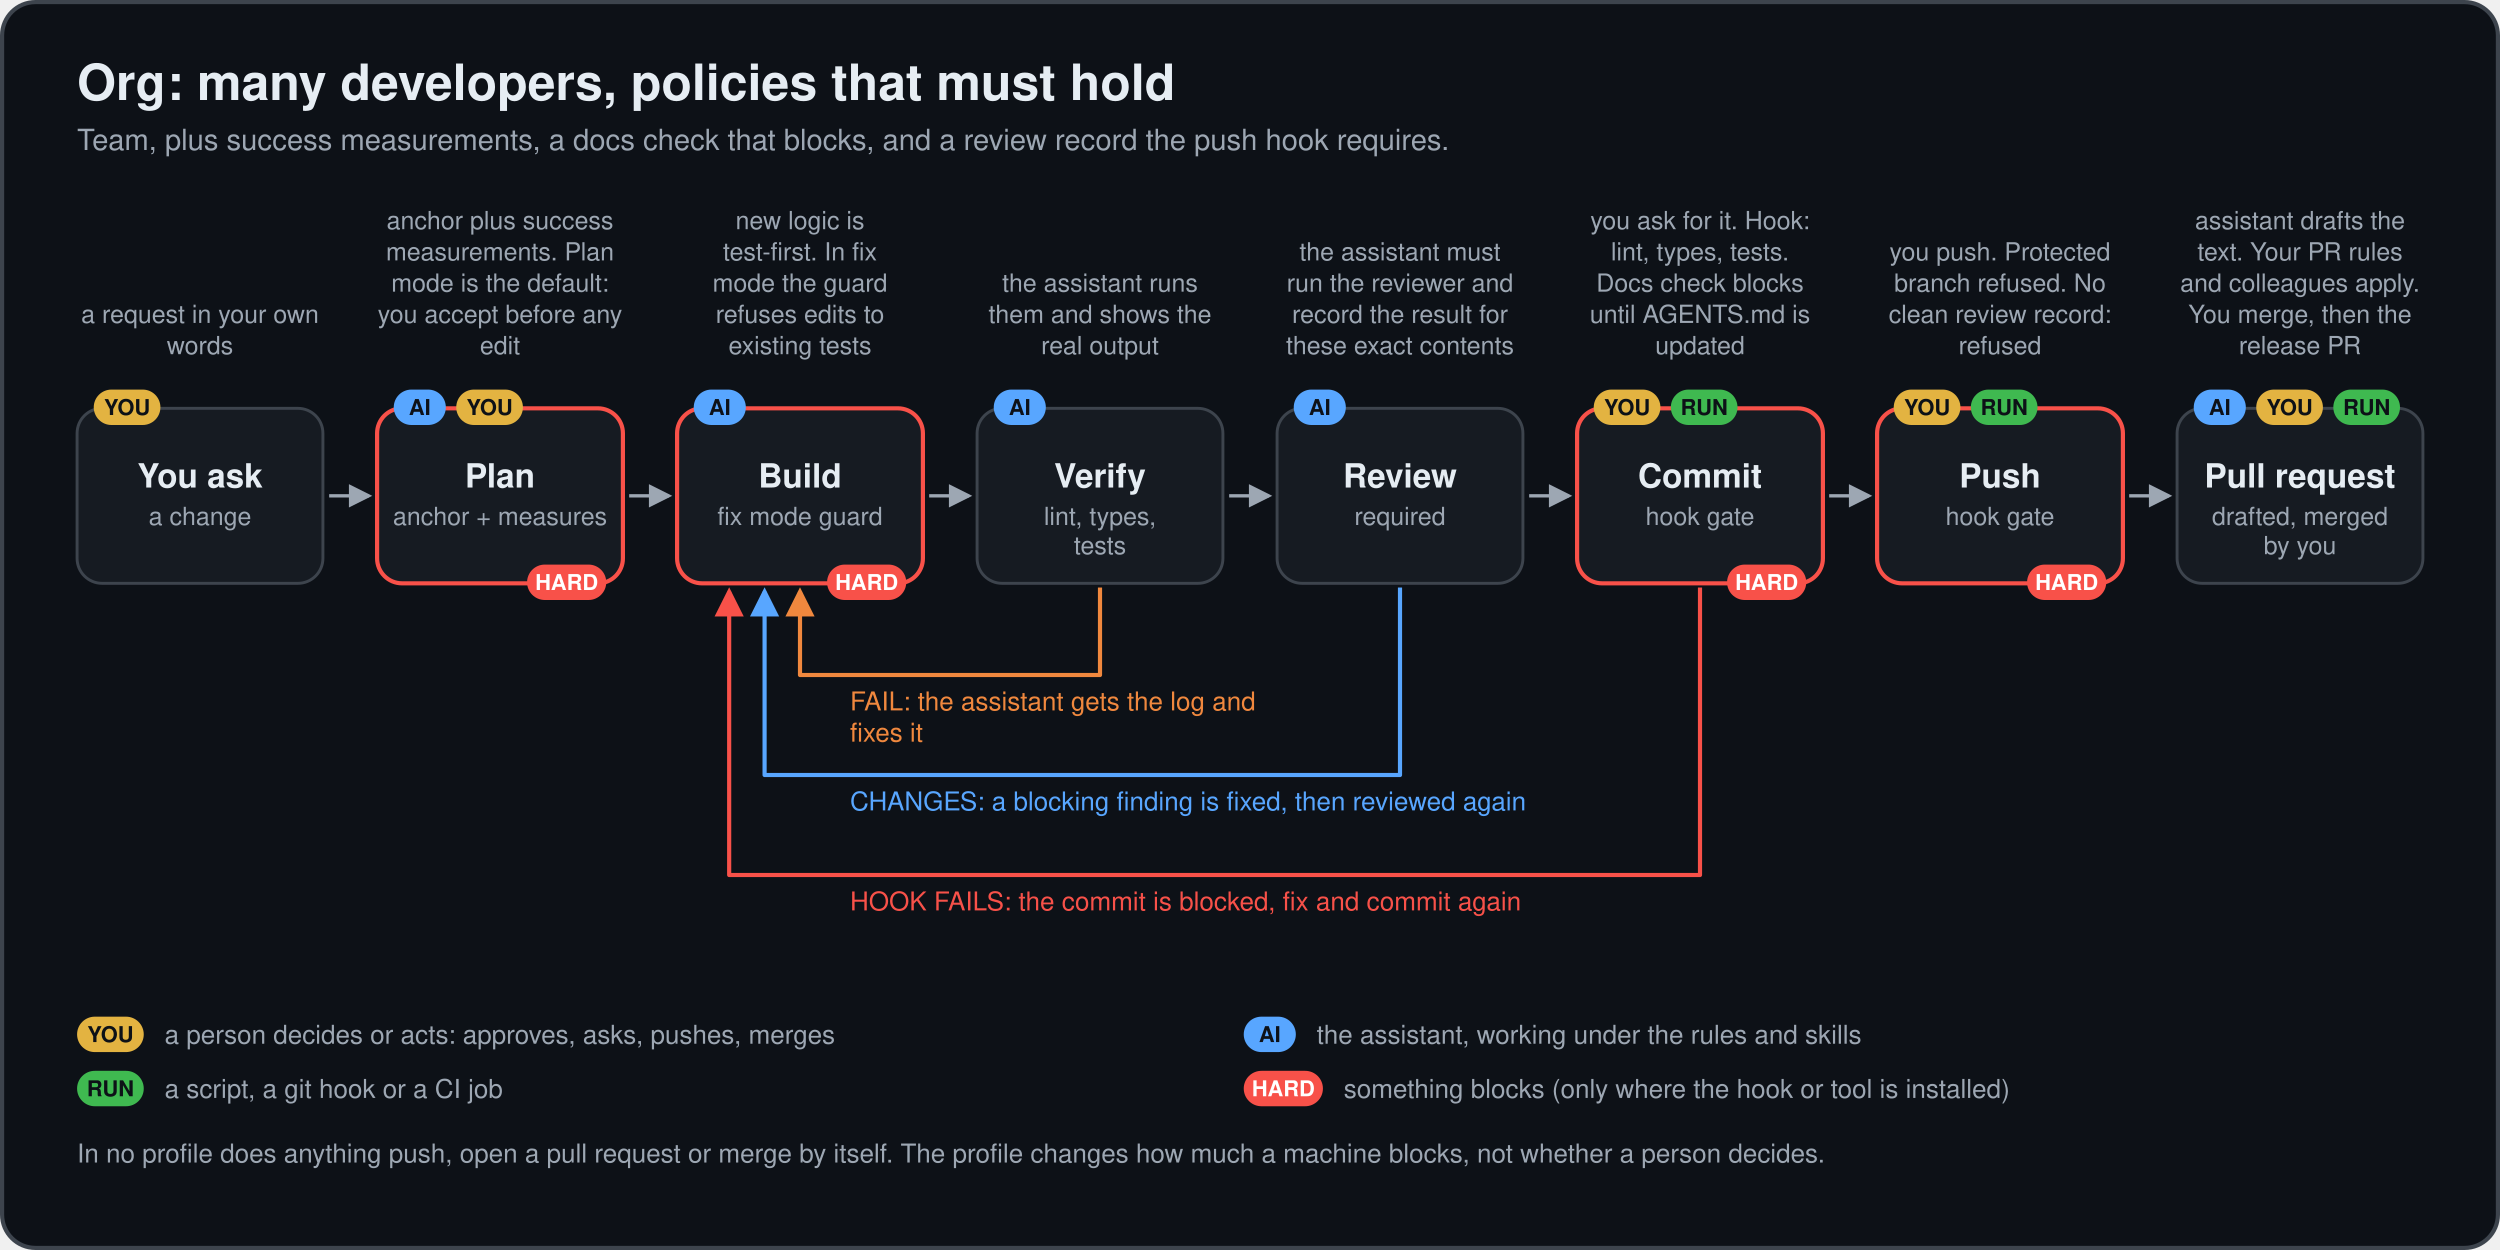
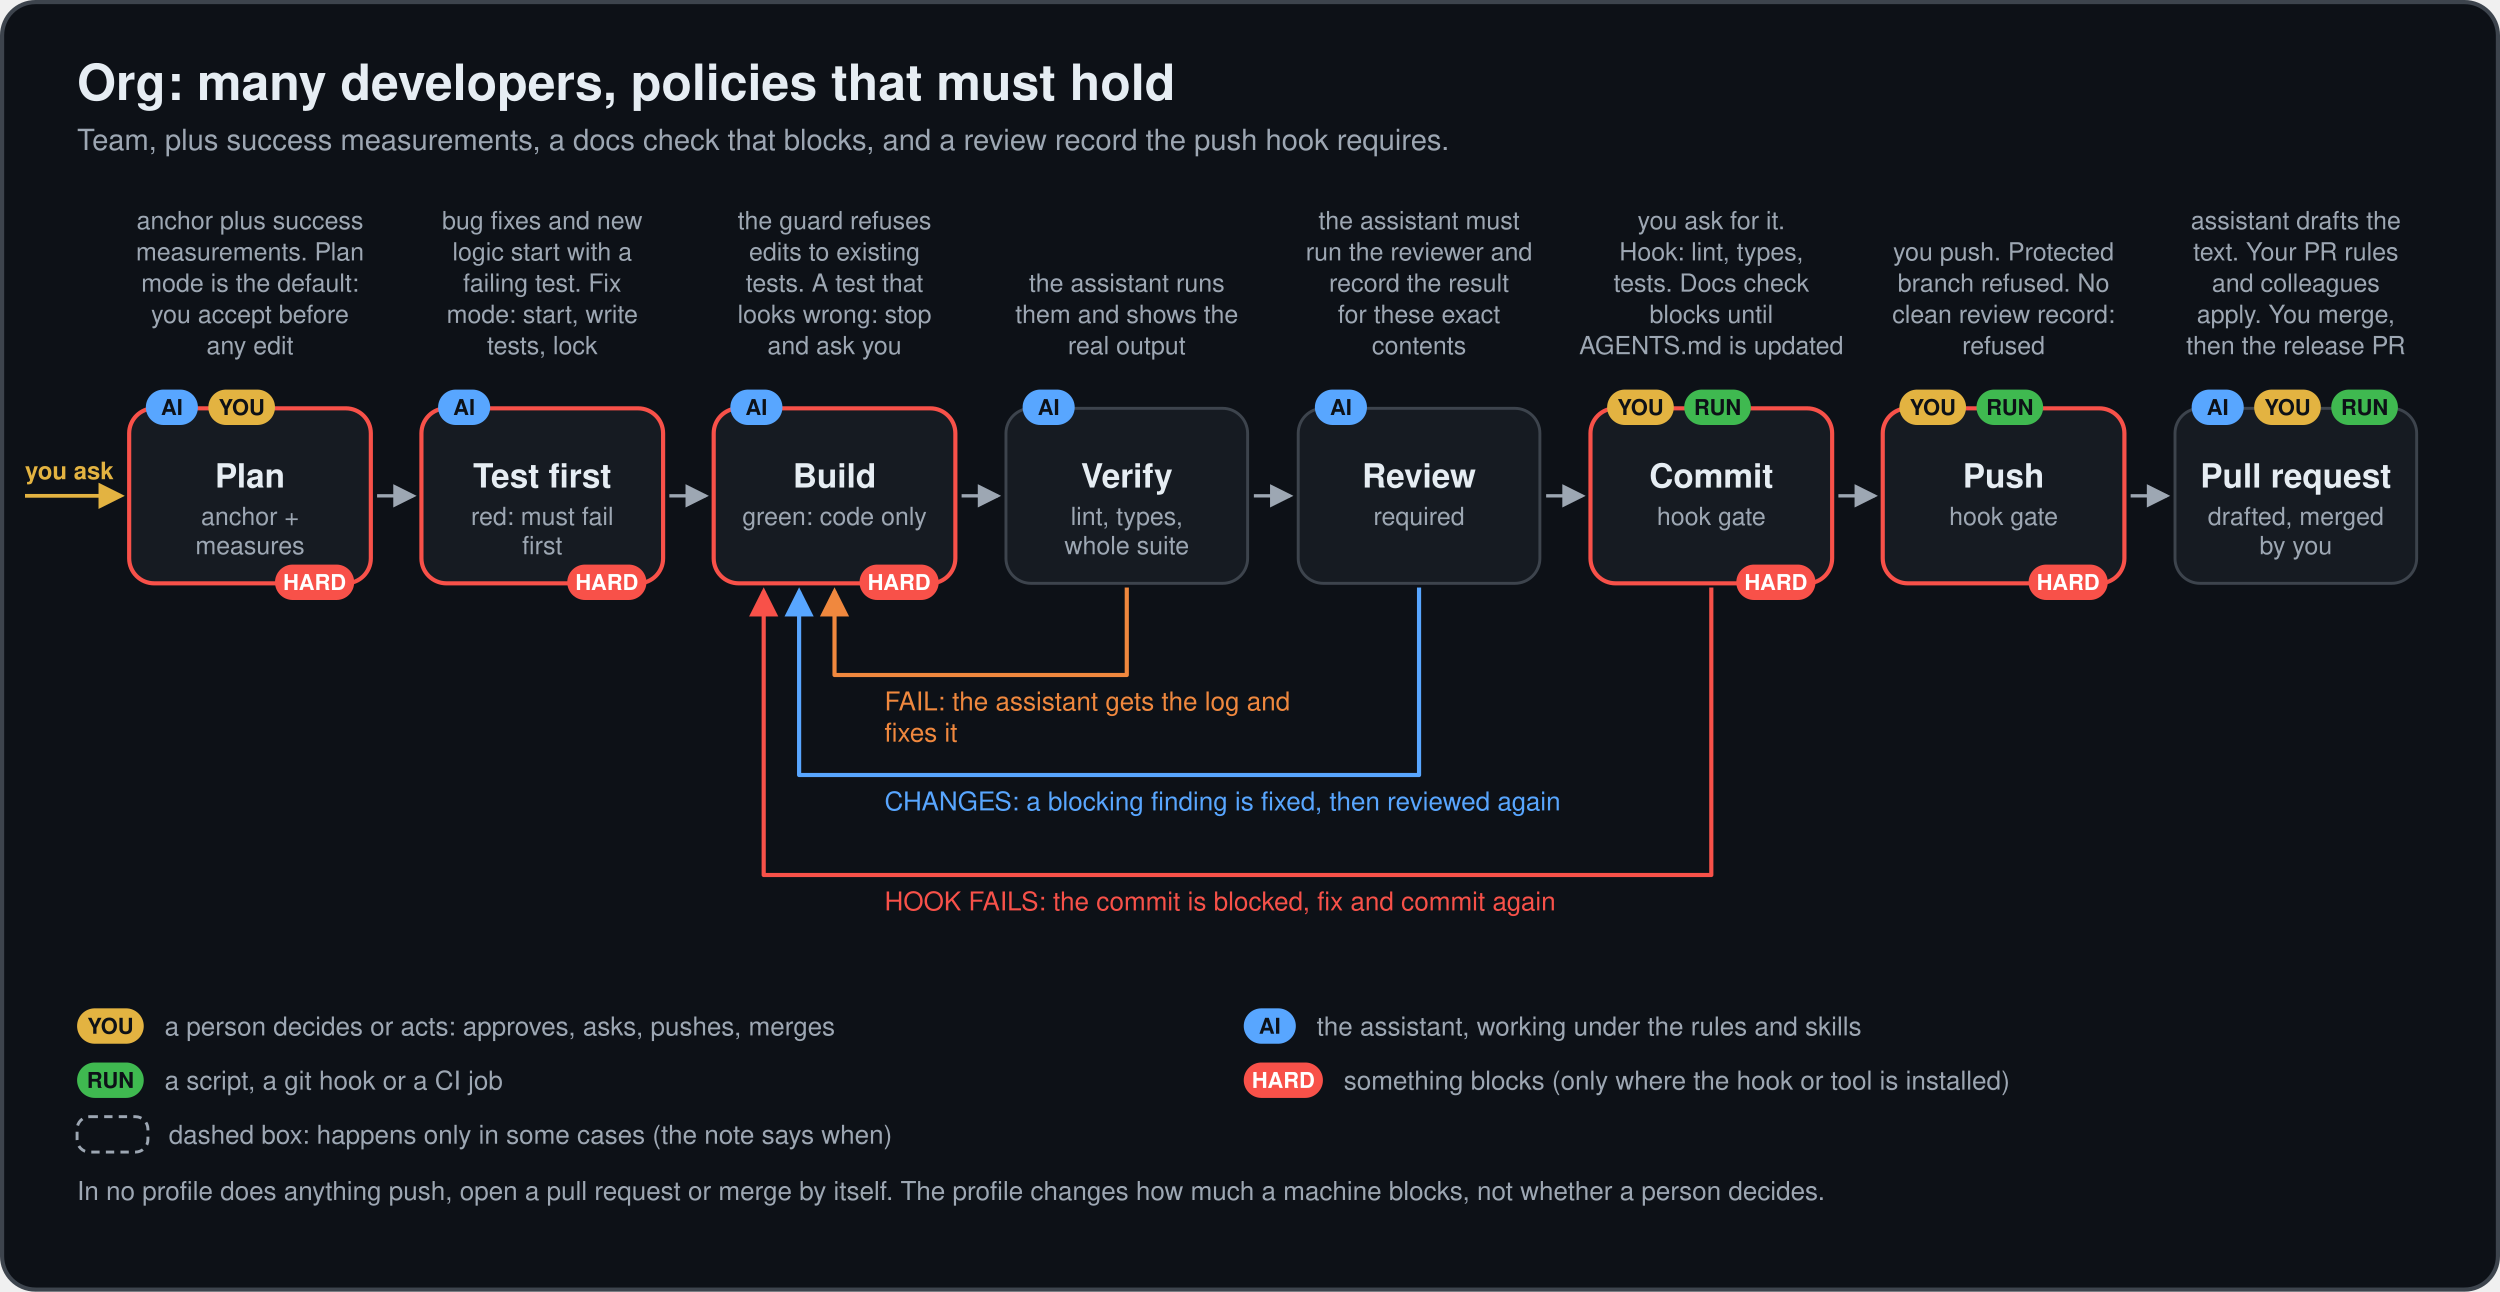
- <svg xmlns="http://www.w3.org/2000/svg" viewBox="0 0 1200 600" width="1200" height="600" role="img" aria-label="Org workflow: success measurements, plan mode, required review record, strict docs check, push gate, with who acts and where something blocks" font-family="'Segoe UI', -apple-system, BlinkMacSystemFont, Helvetica, Arial, sans-serif">
+ <svg xmlns="http://www.w3.org/2000/svg" viewBox="0 0 1200 620" width="1200" height="620" role="img" aria-label="Org workflow: success measurements, plan mode, test first, build with the guard, required review record, strict docs check and push gate, with who acts and where something blocks" font-family="'Segoe UI', -apple-system, BlinkMacSystemFont, Helvetica, Arial, sans-serif">
  <defs>
    <marker id="arrow" viewBox="0 0 10 10" refX="8.5" refY="5" markerWidth="7" markerHeight="7" orient="auto-start-reverse">
      <path d="M 0 0 L 10 5 L 0 10 z" fill="#9da7b3" />
+     </marker>
+     <marker id="arrow-entry" viewBox="0 0 10 10" refX="8.5" refY="5" markerWidth="7" markerHeight="7" orient="auto-start-reverse">
+       <path d="M 0 0 L 10 5 L 0 10 z" fill="#e3b341" />
    </marker>
    <marker id="arrow-fail" viewBox="0 0 10 10" refX="8.5" refY="5" markerWidth="7" markerHeight="7" orient="auto-start-reverse">
      <path d="M 0 0 L 10 5 L 0 10 z" fill="#f0883e" />
    </marker>
    <marker id="arrow-changes" viewBox="0 0 10 10" refX="8.5" refY="5" markerWidth="7" markerHeight="7" orient="auto-start-reverse">
      <path d="M 0 0 L 10 5 L 0 10 z" fill="#58a6ff" />
    </marker>
    <marker id="arrow-hook" viewBox="0 0 10 10" refX="8.5" refY="5" markerWidth="7" markerHeight="7" orient="auto-start-reverse">
      <path d="M 0 0 L 10 5 L 0 10 z" fill="#f85149" />
    </marker>
  </defs>
-   <rect x="1" y="1" width="1198" height="598" rx="16" fill="#0d1117" stroke="#3d444d" stroke-width="2" />
+   <rect x="1" y="1" width="1198" height="618" rx="16" fill="#0d1117" stroke="#3d444d" stroke-width="2" />
  <text x="37" y="48" font-size="24" font-weight="700" fill="#e6edf3">Org: many developers, policies that must hold</text>
  <text x="37" y="72" font-size="14" fill="#9da7b3">Team, plus success measurements, a docs check that blocks, and a review record the push hook requires.</text>
-   <text x="96" y="155" text-anchor="middle" font-size="12" fill="#9da7b3">a request in your own</text>
-   <text x="96" y="170" text-anchor="middle" font-size="12" fill="#9da7b3">words</text>
-   <rect x="37" y="196" width="118" height="84" rx="12" fill="#161b22" stroke="#3d444d" stroke-width="1.4" />
-   <text x="96" y="234" text-anchor="middle" font-size="16" font-weight="700" fill="#e6edf3">You ask</text>
-   <text x="96" y="252" text-anchor="middle" font-size="12" fill="#9da7b3">a change</text>
-   <rect x="45" y="187" width="32" height="17" rx="8.5" fill="#e3b341" />
-   <text x="61" y="199.2" text-anchor="middle" font-size="10.5" font-weight="700" fill="#0d1117">YOU</text>
-   <line x1="158" y1="238" x2="177" y2="238" stroke="#9da7b3" stroke-width="1.6" marker-end="url(#arrow)" />
-   <text x="240" y="110" text-anchor="middle" font-size="12" fill="#9da7b3">anchor plus success</text>
-   <text x="240" y="125" text-anchor="middle" font-size="12" fill="#9da7b3">measurements. Plan</text>
-   <text x="240" y="140" text-anchor="middle" font-size="12" fill="#9da7b3">mode is the default:</text>
-   <text x="240" y="155" text-anchor="middle" font-size="12" fill="#9da7b3">you accept before any</text>
-   <text x="240" y="170" text-anchor="middle" font-size="12" fill="#9da7b3">edit</text>
-   <rect x="181" y="196" width="118" height="84" rx="12" fill="#161b22" stroke="#f85149" stroke-width="2" />
-   <text x="240" y="234" text-anchor="middle" font-size="16" font-weight="700" fill="#e6edf3">Plan</text>
-   <text x="240" y="252" text-anchor="middle" font-size="12" fill="#9da7b3">anchor + measures</text>
-   <rect x="189" y="187" width="25" height="17" rx="8.5" fill="#58a6ff" />
-   <text x="201.5" y="199.2" text-anchor="middle" font-size="10.5" font-weight="700" fill="#0d1117">AI</text>
-   <rect x="219" y="187" width="32" height="17" rx="8.5" fill="#e3b341" />
-   <text x="235" y="199.2" text-anchor="middle" font-size="10.5" font-weight="700" fill="#0d1117">YOU</text>
-   <rect x="253" y="271" width="38" height="17" rx="8.5" fill="#f85149" />
-   <text x="272" y="283.2" text-anchor="middle" font-size="10.5" font-weight="700" fill="#ffffff">HARD</text>
-   <line x1="302" y1="238" x2="321" y2="238" stroke="#9da7b3" stroke-width="1.6" marker-end="url(#arrow)" />
-   <text x="384" y="110" text-anchor="middle" font-size="12" fill="#9da7b3">new logic is</text>
-   <text x="384" y="125" text-anchor="middle" font-size="12" fill="#9da7b3">test-first. In fix</text>
-   <text x="384" y="140" text-anchor="middle" font-size="12" fill="#9da7b3">mode the guard</text>
-   <text x="384" y="155" text-anchor="middle" font-size="12" fill="#9da7b3">refuses edits to</text>
-   <text x="384" y="170" text-anchor="middle" font-size="12" fill="#9da7b3">existing tests</text>
-   <rect x="325" y="196" width="118" height="84" rx="12" fill="#161b22" stroke="#f85149" stroke-width="2" />
-   <text x="384" y="234" text-anchor="middle" font-size="16" font-weight="700" fill="#e6edf3">Build</text>
-   <text x="384" y="252" text-anchor="middle" font-size="12" fill="#9da7b3">fix mode guard</text>
-   <rect x="333" y="187" width="25" height="17" rx="8.5" fill="#58a6ff" />
-   <text x="345.5" y="199.2" text-anchor="middle" font-size="10.5" font-weight="700" fill="#0d1117">AI</text>
-   <rect x="397" y="271" width="38" height="17" rx="8.5" fill="#f85149" />
-   <text x="416" y="283.2" text-anchor="middle" font-size="10.5" font-weight="700" fill="#ffffff">HARD</text>
-   <line x1="446" y1="238" x2="465" y2="238" stroke="#9da7b3" stroke-width="1.6" marker-end="url(#arrow)" />
-   <text x="528" y="140" text-anchor="middle" font-size="12" fill="#9da7b3">the assistant runs</text>
-   <text x="528" y="155" text-anchor="middle" font-size="12" fill="#9da7b3">them and shows the</text>
-   <text x="528" y="170" text-anchor="middle" font-size="12" fill="#9da7b3">real output</text>
-   <rect x="469" y="196" width="118" height="84" rx="12" fill="#161b22" stroke="#3d444d" stroke-width="1.4" />
-   <text x="528" y="234" text-anchor="middle" font-size="16" font-weight="700" fill="#e6edf3">Verify</text>
-   <text x="528" y="252" text-anchor="middle" font-size="12" fill="#9da7b3">lint, types,</text>
-   <text x="528" y="266" text-anchor="middle" font-size="12" fill="#9da7b3">tests</text>
-   <rect x="477" y="187" width="25" height="17" rx="8.5" fill="#58a6ff" />
-   <text x="489.5" y="199.2" text-anchor="middle" font-size="10.5" font-weight="700" fill="#0d1117">AI</text>
-   <line x1="590" y1="238" x2="609" y2="238" stroke="#9da7b3" stroke-width="1.6" marker-end="url(#arrow)" />
-   <text x="672" y="125" text-anchor="middle" font-size="12" fill="#9da7b3">the assistant must</text>
-   <text x="672" y="140" text-anchor="middle" font-size="12" fill="#9da7b3">run the reviewer and</text>
-   <text x="672" y="155" text-anchor="middle" font-size="12" fill="#9da7b3">record the result for</text>
-   <text x="672" y="170" text-anchor="middle" font-size="12" fill="#9da7b3">these exact contents</text>
-   <rect x="613" y="196" width="118" height="84" rx="12" fill="#161b22" stroke="#3d444d" stroke-width="1.4" />
-   <text x="672" y="234" text-anchor="middle" font-size="16" font-weight="700" fill="#e6edf3">Review</text>
-   <text x="672" y="252" text-anchor="middle" font-size="12" fill="#9da7b3">required</text>
-   <rect x="621" y="187" width="25" height="17" rx="8.5" fill="#58a6ff" />
-   <text x="633.5" y="199.2" text-anchor="middle" font-size="10.5" font-weight="700" fill="#0d1117">AI</text>
-   <line x1="734" y1="238" x2="753" y2="238" stroke="#9da7b3" stroke-width="1.6" marker-end="url(#arrow)" />
-   <text x="816" y="110" text-anchor="middle" font-size="12" fill="#9da7b3">you ask for it. Hook:</text>
-   <text x="816" y="125" text-anchor="middle" font-size="12" fill="#9da7b3">lint, types, tests.</text>
-   <text x="816" y="140" text-anchor="middle" font-size="12" fill="#9da7b3">Docs check blocks</text>
-   <text x="816" y="155" text-anchor="middle" font-size="12" fill="#9da7b3">until AGENTS.md is</text>
-   <text x="816" y="170" text-anchor="middle" font-size="12" fill="#9da7b3">updated</text>
-   <rect x="757" y="196" width="118" height="84" rx="12" fill="#161b22" stroke="#f85149" stroke-width="2" />
-   <text x="816" y="234" text-anchor="middle" font-size="16" font-weight="700" fill="#e6edf3">Commit</text>
-   <text x="816" y="252" text-anchor="middle" font-size="12" fill="#9da7b3">hook gate</text>
-   <rect x="765" y="187" width="32" height="17" rx="8.5" fill="#e3b341" />
-   <text x="781" y="199.2" text-anchor="middle" font-size="10.5" font-weight="700" fill="#0d1117">YOU</text>
-   <rect x="802" y="187" width="32" height="17" rx="8.5" fill="#3fb950" />
-   <text x="818" y="199.2" text-anchor="middle" font-size="10.5" font-weight="700" fill="#0d1117">RUN</text>
-   <rect x="829" y="271" width="38" height="17" rx="8.5" fill="#f85149" />
-   <text x="848" y="283.2" text-anchor="middle" font-size="10.5" font-weight="700" fill="#ffffff">HARD</text>
-   <line x1="878" y1="238" x2="897" y2="238" stroke="#9da7b3" stroke-width="1.6" marker-end="url(#arrow)" />
-   <text x="960" y="125" text-anchor="middle" font-size="12" fill="#9da7b3">you push. Protected</text>
-   <text x="960" y="140" text-anchor="middle" font-size="12" fill="#9da7b3">branch refused. No</text>
-   <text x="960" y="155" text-anchor="middle" font-size="12" fill="#9da7b3">clean review record:</text>
-   <text x="960" y="170" text-anchor="middle" font-size="12" fill="#9da7b3">refused</text>
-   <rect x="901" y="196" width="118" height="84" rx="12" fill="#161b22" stroke="#f85149" stroke-width="2" />
-   <text x="960" y="234" text-anchor="middle" font-size="16" font-weight="700" fill="#e6edf3">Push</text>
-   <text x="960" y="252" text-anchor="middle" font-size="12" fill="#9da7b3">hook gate</text>
-   <rect x="909" y="187" width="32" height="17" rx="8.5" fill="#e3b341" />
-   <text x="925" y="199.2" text-anchor="middle" font-size="10.5" font-weight="700" fill="#0d1117">YOU</text>
-   <rect x="946" y="187" width="32" height="17" rx="8.5" fill="#3fb950" />
-   <text x="962" y="199.2" text-anchor="middle" font-size="10.5" font-weight="700" fill="#0d1117">RUN</text>
-   <rect x="973" y="271" width="38" height="17" rx="8.5" fill="#f85149" />
-   <text x="992" y="283.2" text-anchor="middle" font-size="10.5" font-weight="700" fill="#ffffff">HARD</text>
-   <line x1="1022" y1="238" x2="1041" y2="238" stroke="#9da7b3" stroke-width="1.6" marker-end="url(#arrow)" />
-   <text x="1104" y="110" text-anchor="middle" font-size="12" fill="#9da7b3">assistant drafts the</text>
-   <text x="1104" y="125" text-anchor="middle" font-size="12" fill="#9da7b3">text. Your PR rules</text>
-   <text x="1104" y="140" text-anchor="middle" font-size="12" fill="#9da7b3">and colleagues apply.</text>
-   <text x="1104" y="155" text-anchor="middle" font-size="12" fill="#9da7b3">You merge, then the</text>
-   <text x="1104" y="170" text-anchor="middle" font-size="12" fill="#9da7b3">release PR</text>
-   <rect x="1045" y="196" width="118" height="84" rx="12" fill="#161b22" stroke="#3d444d" stroke-width="1.4" />
-   <text x="1104" y="234" text-anchor="middle" font-size="16" font-weight="700" fill="#e6edf3">Pull request</text>
-   <text x="1104" y="252" text-anchor="middle" font-size="12" fill="#9da7b3">drafted, merged</text>
-   <text x="1104" y="266" text-anchor="middle" font-size="12" fill="#9da7b3">by you</text>
-   <rect x="1053" y="187" width="25" height="17" rx="8.5" fill="#58a6ff" />
-   <text x="1065.5" y="199.2" text-anchor="middle" font-size="10.5" font-weight="700" fill="#0d1117">AI</text>
-   <rect x="1083" y="187" width="32" height="17" rx="8.5" fill="#e3b341" />
-   <text x="1099" y="199.2" text-anchor="middle" font-size="10.5" font-weight="700" fill="#0d1117">YOU</text>
-   <rect x="1120" y="187" width="32" height="17" rx="8.5" fill="#3fb950" />
-   <text x="1136" y="199.2" text-anchor="middle" font-size="10.5" font-weight="700" fill="#0d1117">RUN</text>
-   <path d="M 528 282 V 324 H 384 V 284" fill="none" stroke="#f0883e" stroke-width="2" stroke-linejoin="round" marker-end="url(#arrow-fail)" />
-   <text x="408" y="341" font-size="12.5" fill="#f0883e">FAIL: the assistant gets the log and</text>
-   <text x="408" y="356" font-size="12.5" fill="#f0883e">fixes it</text>
-   <path d="M 672 282 V 372 H 367 V 284" fill="none" stroke="#58a6ff" stroke-width="2" stroke-linejoin="round" marker-end="url(#arrow-changes)" />
-   <text x="408" y="389" font-size="12.5" fill="#58a6ff">CHANGES: a blocking finding is fixed, then reviewed again</text>
-   <path d="M 816 282 V 420 H 350 V 284" fill="none" stroke="#f85149" stroke-width="2" stroke-linejoin="round" marker-end="url(#arrow-hook)" />
-   <text x="408" y="437" font-size="12.5" fill="#f85149">HOOK FAILS: the commit is blocked, fix and commit again</text>
-   <rect x="37" y="488" width="32" height="17" rx="8.5" fill="#e3b341" />
-   <text x="53" y="500.2" text-anchor="middle" font-size="10.5" font-weight="700" fill="#0d1117">YOU</text>
-   <text x="79" y="501" font-size="12.5" fill="#9da7b3">a person decides or acts: approves, asks, pushes, merges</text>
-   <rect x="597" y="488" width="25" height="17" rx="8.5" fill="#58a6ff" />
-   <text x="609.5" y="500.2" text-anchor="middle" font-size="10.5" font-weight="700" fill="#0d1117">AI</text>
-   <text x="632" y="501" font-size="12.5" fill="#9da7b3">the assistant, working under the rules and skills</text>
-   <rect x="37" y="514" width="32" height="17" rx="8.5" fill="#3fb950" />
-   <text x="53" y="526.2" text-anchor="middle" font-size="10.5" font-weight="700" fill="#0d1117">RUN</text>
-   <text x="79" y="527" font-size="12.5" fill="#9da7b3">a script, a git hook or a CI job</text>
-   <rect x="597" y="514" width="38" height="17" rx="8.5" fill="#f85149" />
-   <text x="616" y="526.2" text-anchor="middle" font-size="10.5" font-weight="700" fill="#ffffff">HARD</text>
-   <text x="645" y="527" font-size="12.5" fill="#9da7b3">something blocks (only where the hook or tool is installed)</text>
-   <text x="37" y="558" font-size="12.5" fill="#9da7b3">In no profile does anything push, open a pull request or merge by itself. The profile changes how much a machine blocks, not whether a person decides.</text>
+   <line x1="12" y1="238" x2="58" y2="238" stroke="#e3b341" stroke-width="1.8" marker-end="url(#arrow-entry)" />
+   <text x="12" y="230" font-size="11.5" font-weight="700" fill="#e3b341">you ask</text>
+   <text x="120" y="110" text-anchor="middle" font-size="12" fill="#9da7b3">anchor plus success</text>
+   <text x="120" y="125" text-anchor="middle" font-size="12" fill="#9da7b3">measurements. Plan</text>
+   <text x="120" y="140" text-anchor="middle" font-size="12" fill="#9da7b3">mode is the default:</text>
+   <text x="120" y="155" text-anchor="middle" font-size="12" fill="#9da7b3">you accept before</text>
+   <text x="120" y="170" text-anchor="middle" font-size="12" fill="#9da7b3">any edit</text>
+   <rect x="62" y="196" width="116" height="84" rx="12" fill="#161b22" stroke="#f85149" stroke-width="2" />
+   <text x="120" y="234" text-anchor="middle" font-size="16" font-weight="700" fill="#e6edf3">Plan</text>
+   <text x="120" y="252" text-anchor="middle" font-size="12" fill="#9da7b3">anchor +</text>
+   <text x="120" y="266" text-anchor="middle" font-size="12" fill="#9da7b3">measures</text>
+   <rect x="70" y="187" width="25" height="17" rx="8.5" fill="#58a6ff" />
+   <text x="82.5" y="199.2" text-anchor="middle" font-size="10.5" font-weight="700" fill="#0d1117">AI</text>
+   <rect x="100" y="187" width="32" height="17" rx="8.5" fill="#e3b341" />
+   <text x="116" y="199.2" text-anchor="middle" font-size="10.5" font-weight="700" fill="#0d1117">YOU</text>
+   <rect x="132" y="271" width="38" height="17" rx="8.5" fill="#f85149" />
+   <text x="151" y="283.2" text-anchor="middle" font-size="10.5" font-weight="700" fill="#ffffff">HARD</text>
+   <line x1="181" y1="238" x2="198.286" y2="238" stroke="#9da7b3" stroke-width="1.6" marker-end="url(#arrow)" />
+   <text x="260.286" y="110" text-anchor="middle" font-size="12" fill="#9da7b3">bug fixes and new</text>
+   <text x="260.286" y="125" text-anchor="middle" font-size="12" fill="#9da7b3">logic start with a</text>
+   <text x="260.286" y="140" text-anchor="middle" font-size="12" fill="#9da7b3">failing test. Fix</text>
+   <text x="260.286" y="155" text-anchor="middle" font-size="12" fill="#9da7b3">mode: start, write</text>
+   <text x="260.286" y="170" text-anchor="middle" font-size="12" fill="#9da7b3">tests, lock</text>
+   <rect x="202.286" y="196" width="116" height="84" rx="12" fill="#161b22" stroke="#f85149" stroke-width="2" />
+   <text x="260.286" y="234" text-anchor="middle" font-size="16" font-weight="700" fill="#e6edf3">Test first</text>
+   <text x="260.286" y="252" text-anchor="middle" font-size="12" fill="#9da7b3">red: must fail</text>
+   <text x="260.286" y="266" text-anchor="middle" font-size="12" fill="#9da7b3">first</text>
+   <rect x="210.286" y="187" width="25" height="17" rx="8.5" fill="#58a6ff" />
+   <text x="222.786" y="199.2" text-anchor="middle" font-size="10.5" font-weight="700" fill="#0d1117">AI</text>
+   <rect x="272.286" y="271" width="38" height="17" rx="8.5" fill="#f85149" />
+   <text x="291.286" y="283.2" text-anchor="middle" font-size="10.5" font-weight="700" fill="#ffffff">HARD</text>
+   <line x1="321.286" y1="238" x2="338.571" y2="238" stroke="#9da7b3" stroke-width="1.6" marker-end="url(#arrow)" />
+   <text x="400.571" y="110" text-anchor="middle" font-size="12" fill="#9da7b3">the guard refuses</text>
+   <text x="400.571" y="125" text-anchor="middle" font-size="12" fill="#9da7b3">edits to existing</text>
+   <text x="400.571" y="140" text-anchor="middle" font-size="12" fill="#9da7b3">tests. A test that</text>
+   <text x="400.571" y="155" text-anchor="middle" font-size="12" fill="#9da7b3">looks wrong: stop</text>
+   <text x="400.571" y="170" text-anchor="middle" font-size="12" fill="#9da7b3">and ask you</text>
+   <rect x="342.571" y="196" width="116" height="84" rx="12" fill="#161b22" stroke="#f85149" stroke-width="2" />
+   <text x="400.571" y="234" text-anchor="middle" font-size="16" font-weight="700" fill="#e6edf3">Build</text>
+   <text x="400.571" y="252" text-anchor="middle" font-size="12" fill="#9da7b3">green: code only</text>
+   <rect x="350.571" y="187" width="25" height="17" rx="8.5" fill="#58a6ff" />
+   <text x="363.071" y="199.2" text-anchor="middle" font-size="10.5" font-weight="700" fill="#0d1117">AI</text>
+   <rect x="412.571" y="271" width="38" height="17" rx="8.5" fill="#f85149" />
+   <text x="431.571" y="283.2" text-anchor="middle" font-size="10.5" font-weight="700" fill="#ffffff">HARD</text>
+   <line x1="461.571" y1="238" x2="478.857" y2="238" stroke="#9da7b3" stroke-width="1.6" marker-end="url(#arrow)" />
+   <text x="540.857" y="140" text-anchor="middle" font-size="12" fill="#9da7b3">the assistant runs</text>
+   <text x="540.857" y="155" text-anchor="middle" font-size="12" fill="#9da7b3">them and shows the</text>
+   <text x="540.857" y="170" text-anchor="middle" font-size="12" fill="#9da7b3">real output</text>
+   <rect x="482.857" y="196" width="116" height="84" rx="12" fill="#161b22" stroke="#3d444d" stroke-width="1.4" />
+   <text x="540.857" y="234" text-anchor="middle" font-size="16" font-weight="700" fill="#e6edf3">Verify</text>
+   <text x="540.857" y="252" text-anchor="middle" font-size="12" fill="#9da7b3">lint, types,</text>
+   <text x="540.857" y="266" text-anchor="middle" font-size="12" fill="#9da7b3">whole suite</text>
+   <rect x="490.857" y="187" width="25" height="17" rx="8.5" fill="#58a6ff" />
+   <text x="503.357" y="199.2" text-anchor="middle" font-size="10.5" font-weight="700" fill="#0d1117">AI</text>
+   <line x1="601.857" y1="238" x2="619.143" y2="238" stroke="#9da7b3" stroke-width="1.6" marker-end="url(#arrow)" />
+   <text x="681.143" y="110" text-anchor="middle" font-size="12" fill="#9da7b3">the assistant must</text>
+   <text x="681.143" y="125" text-anchor="middle" font-size="12" fill="#9da7b3">run the reviewer and</text>
+   <text x="681.143" y="140" text-anchor="middle" font-size="12" fill="#9da7b3">record the result</text>
+   <text x="681.143" y="155" text-anchor="middle" font-size="12" fill="#9da7b3">for these exact</text>
+   <text x="681.143" y="170" text-anchor="middle" font-size="12" fill="#9da7b3">contents</text>
+   <rect x="623.143" y="196" width="116" height="84" rx="12" fill="#161b22" stroke="#3d444d" stroke-width="1.4" />
+   <text x="681.143" y="234" text-anchor="middle" font-size="16" font-weight="700" fill="#e6edf3">Review</text>
+   <text x="681.143" y="252" text-anchor="middle" font-size="12" fill="#9da7b3">required</text>
+   <rect x="631.143" y="187" width="25" height="17" rx="8.5" fill="#58a6ff" />
+   <text x="643.643" y="199.2" text-anchor="middle" font-size="10.5" font-weight="700" fill="#0d1117">AI</text>
+   <line x1="742.143" y1="238" x2="759.429" y2="238" stroke="#9da7b3" stroke-width="1.6" marker-end="url(#arrow)" />
+   <text x="821.429" y="110" text-anchor="middle" font-size="12" fill="#9da7b3">you ask for it.</text>
+   <text x="821.429" y="125" text-anchor="middle" font-size="12" fill="#9da7b3">Hook: lint, types,</text>
+   <text x="821.429" y="140" text-anchor="middle" font-size="12" fill="#9da7b3">tests. Docs check</text>
+   <text x="821.429" y="155" text-anchor="middle" font-size="12" fill="#9da7b3">blocks until</text>
+   <text x="821.429" y="170" text-anchor="middle" font-size="12" fill="#9da7b3">AGENTS.md is updated</text>
+   <rect x="763.429" y="196" width="116" height="84" rx="12" fill="#161b22" stroke="#f85149" stroke-width="2" />
+   <text x="821.429" y="234" text-anchor="middle" font-size="16" font-weight="700" fill="#e6edf3">Commit</text>
+   <text x="821.429" y="252" text-anchor="middle" font-size="12" fill="#9da7b3">hook gate</text>
+   <rect x="771.429" y="187" width="32" height="17" rx="8.5" fill="#e3b341" />
+   <text x="787.429" y="199.2" text-anchor="middle" font-size="10.5" font-weight="700" fill="#0d1117">YOU</text>
+   <rect x="808.429" y="187" width="32" height="17" rx="8.5" fill="#3fb950" />
+   <text x="824.429" y="199.2" text-anchor="middle" font-size="10.5" font-weight="700" fill="#0d1117">RUN</text>
+   <rect x="833.429" y="271" width="38" height="17" rx="8.5" fill="#f85149" />
+   <text x="852.429" y="283.2" text-anchor="middle" font-size="10.5" font-weight="700" fill="#ffffff">HARD</text>
+   <line x1="882.429" y1="238" x2="899.714" y2="238" stroke="#9da7b3" stroke-width="1.6" marker-end="url(#arrow)" />
+   <text x="961.714" y="125" text-anchor="middle" font-size="12" fill="#9da7b3">you push. Protected</text>
+   <text x="961.714" y="140" text-anchor="middle" font-size="12" fill="#9da7b3">branch refused. No</text>
+   <text x="961.714" y="155" text-anchor="middle" font-size="12" fill="#9da7b3">clean review record:</text>
+   <text x="961.714" y="170" text-anchor="middle" font-size="12" fill="#9da7b3">refused</text>
+   <rect x="903.714" y="196" width="116" height="84" rx="12" fill="#161b22" stroke="#f85149" stroke-width="2" />
+   <text x="961.714" y="234" text-anchor="middle" font-size="16" font-weight="700" fill="#e6edf3">Push</text>
+   <text x="961.714" y="252" text-anchor="middle" font-size="12" fill="#9da7b3">hook gate</text>
+   <rect x="911.714" y="187" width="32" height="17" rx="8.5" fill="#e3b341" />
+   <text x="927.714" y="199.2" text-anchor="middle" font-size="10.5" font-weight="700" fill="#0d1117">YOU</text>
+   <rect x="948.714" y="187" width="32" height="17" rx="8.5" fill="#3fb950" />
+   <text x="964.714" y="199.2" text-anchor="middle" font-size="10.5" font-weight="700" fill="#0d1117">RUN</text>
+   <rect x="973.714" y="271" width="38" height="17" rx="8.5" fill="#f85149" />
+   <text x="992.714" y="283.2" text-anchor="middle" font-size="10.5" font-weight="700" fill="#ffffff">HARD</text>
+   <line x1="1022.714" y1="238" x2="1040" y2="238" stroke="#9da7b3" stroke-width="1.6" marker-end="url(#arrow)" />
+   <text x="1102" y="110" text-anchor="middle" font-size="12" fill="#9da7b3">assistant drafts the</text>
+   <text x="1102" y="125" text-anchor="middle" font-size="12" fill="#9da7b3">text. Your PR rules</text>
+   <text x="1102" y="140" text-anchor="middle" font-size="12" fill="#9da7b3">and colleagues</text>
+   <text x="1102" y="155" text-anchor="middle" font-size="12" fill="#9da7b3">apply. You merge,</text>
+   <text x="1102" y="170" text-anchor="middle" font-size="12" fill="#9da7b3">then the release PR</text>
+   <rect x="1044" y="196" width="116" height="84" rx="12" fill="#161b22" stroke="#3d444d" stroke-width="1.4" />
+   <text x="1102" y="234" text-anchor="middle" font-size="16" font-weight="700" fill="#e6edf3">Pull request</text>
+   <text x="1102" y="252" text-anchor="middle" font-size="12" fill="#9da7b3">drafted, merged</text>
+   <text x="1102" y="266" text-anchor="middle" font-size="12" fill="#9da7b3">by you</text>
+   <rect x="1052" y="187" width="25" height="17" rx="8.5" fill="#58a6ff" />
+   <text x="1064.5" y="199.2" text-anchor="middle" font-size="10.5" font-weight="700" fill="#0d1117">AI</text>
+   <rect x="1082" y="187" width="32" height="17" rx="8.5" fill="#e3b341" />
+   <text x="1098" y="199.2" text-anchor="middle" font-size="10.5" font-weight="700" fill="#0d1117">YOU</text>
+   <rect x="1119" y="187" width="32" height="17" rx="8.5" fill="#3fb950" />
+   <text x="1135" y="199.2" text-anchor="middle" font-size="10.5" font-weight="700" fill="#0d1117">RUN</text>
+   <path d="M 540.857 282 V 324 H 400.571 V 284" fill="none" stroke="#f0883e" stroke-width="2" stroke-linejoin="round" marker-end="url(#arrow-fail)" />
+   <text x="424.571" y="341" font-size="12.5" fill="#f0883e">FAIL: the assistant gets the log and</text>
+   <text x="424.571" y="356" font-size="12.5" fill="#f0883e">fixes it</text>
+   <path d="M 681.143 282 V 372 H 383.571 V 284" fill="none" stroke="#58a6ff" stroke-width="2" stroke-linejoin="round" marker-end="url(#arrow-changes)" />
+   <text x="424.571" y="389" font-size="12.5" fill="#58a6ff">CHANGES: a blocking finding is fixed, then reviewed again</text>
+   <path d="M 821.429 282 V 420 H 366.571 V 284" fill="none" stroke="#f85149" stroke-width="2" stroke-linejoin="round" marker-end="url(#arrow-hook)" />
+   <text x="424.571" y="437" font-size="12.5" fill="#f85149">HOOK FAILS: the commit is blocked, fix and commit again</text>
+   <rect x="37" y="484" width="32" height="17" rx="8.5" fill="#e3b341" />
+   <text x="53" y="496.2" text-anchor="middle" font-size="10.5" font-weight="700" fill="#0d1117">YOU</text>
+   <text x="79" y="497" font-size="12.5" fill="#9da7b3">a person decides or acts: approves, asks, pushes, merges</text>
+   <rect x="597" y="484" width="25" height="17" rx="8.5" fill="#58a6ff" />
+   <text x="609.5" y="496.2" text-anchor="middle" font-size="10.5" font-weight="700" fill="#0d1117">AI</text>
+   <text x="632" y="497" font-size="12.5" fill="#9da7b3">the assistant, working under the rules and skills</text>
+   <rect x="37" y="510" width="32" height="17" rx="8.5" fill="#3fb950" />
+   <text x="53" y="522.2" text-anchor="middle" font-size="10.5" font-weight="700" fill="#0d1117">RUN</text>
+   <text x="79" y="523" font-size="12.5" fill="#9da7b3">a script, a git hook or a CI job</text>
+   <rect x="597" y="510" width="38" height="17" rx="8.5" fill="#f85149" />
+   <text x="616" y="522.2" text-anchor="middle" font-size="10.5" font-weight="700" fill="#ffffff">HARD</text>
+   <text x="645" y="523" font-size="12.5" fill="#9da7b3">something blocks (only where the hook or tool is installed)</text>
+   <rect x="37" y="536" width="34" height="17" rx="6" fill="none" stroke="#9da7b3" stroke-width="1.4" stroke-dasharray="4 3" />
+   <text x="81" y="549" font-size="12.5" fill="#9da7b3">dashed box: happens only in some cases (the note says when)</text>
+   <text x="37" y="576" font-size="12.5" fill="#9da7b3">In no profile does anything push, open a pull request or merge by itself. The profile changes how much a machine blocks, not whether a person decides.</text>
</svg>
